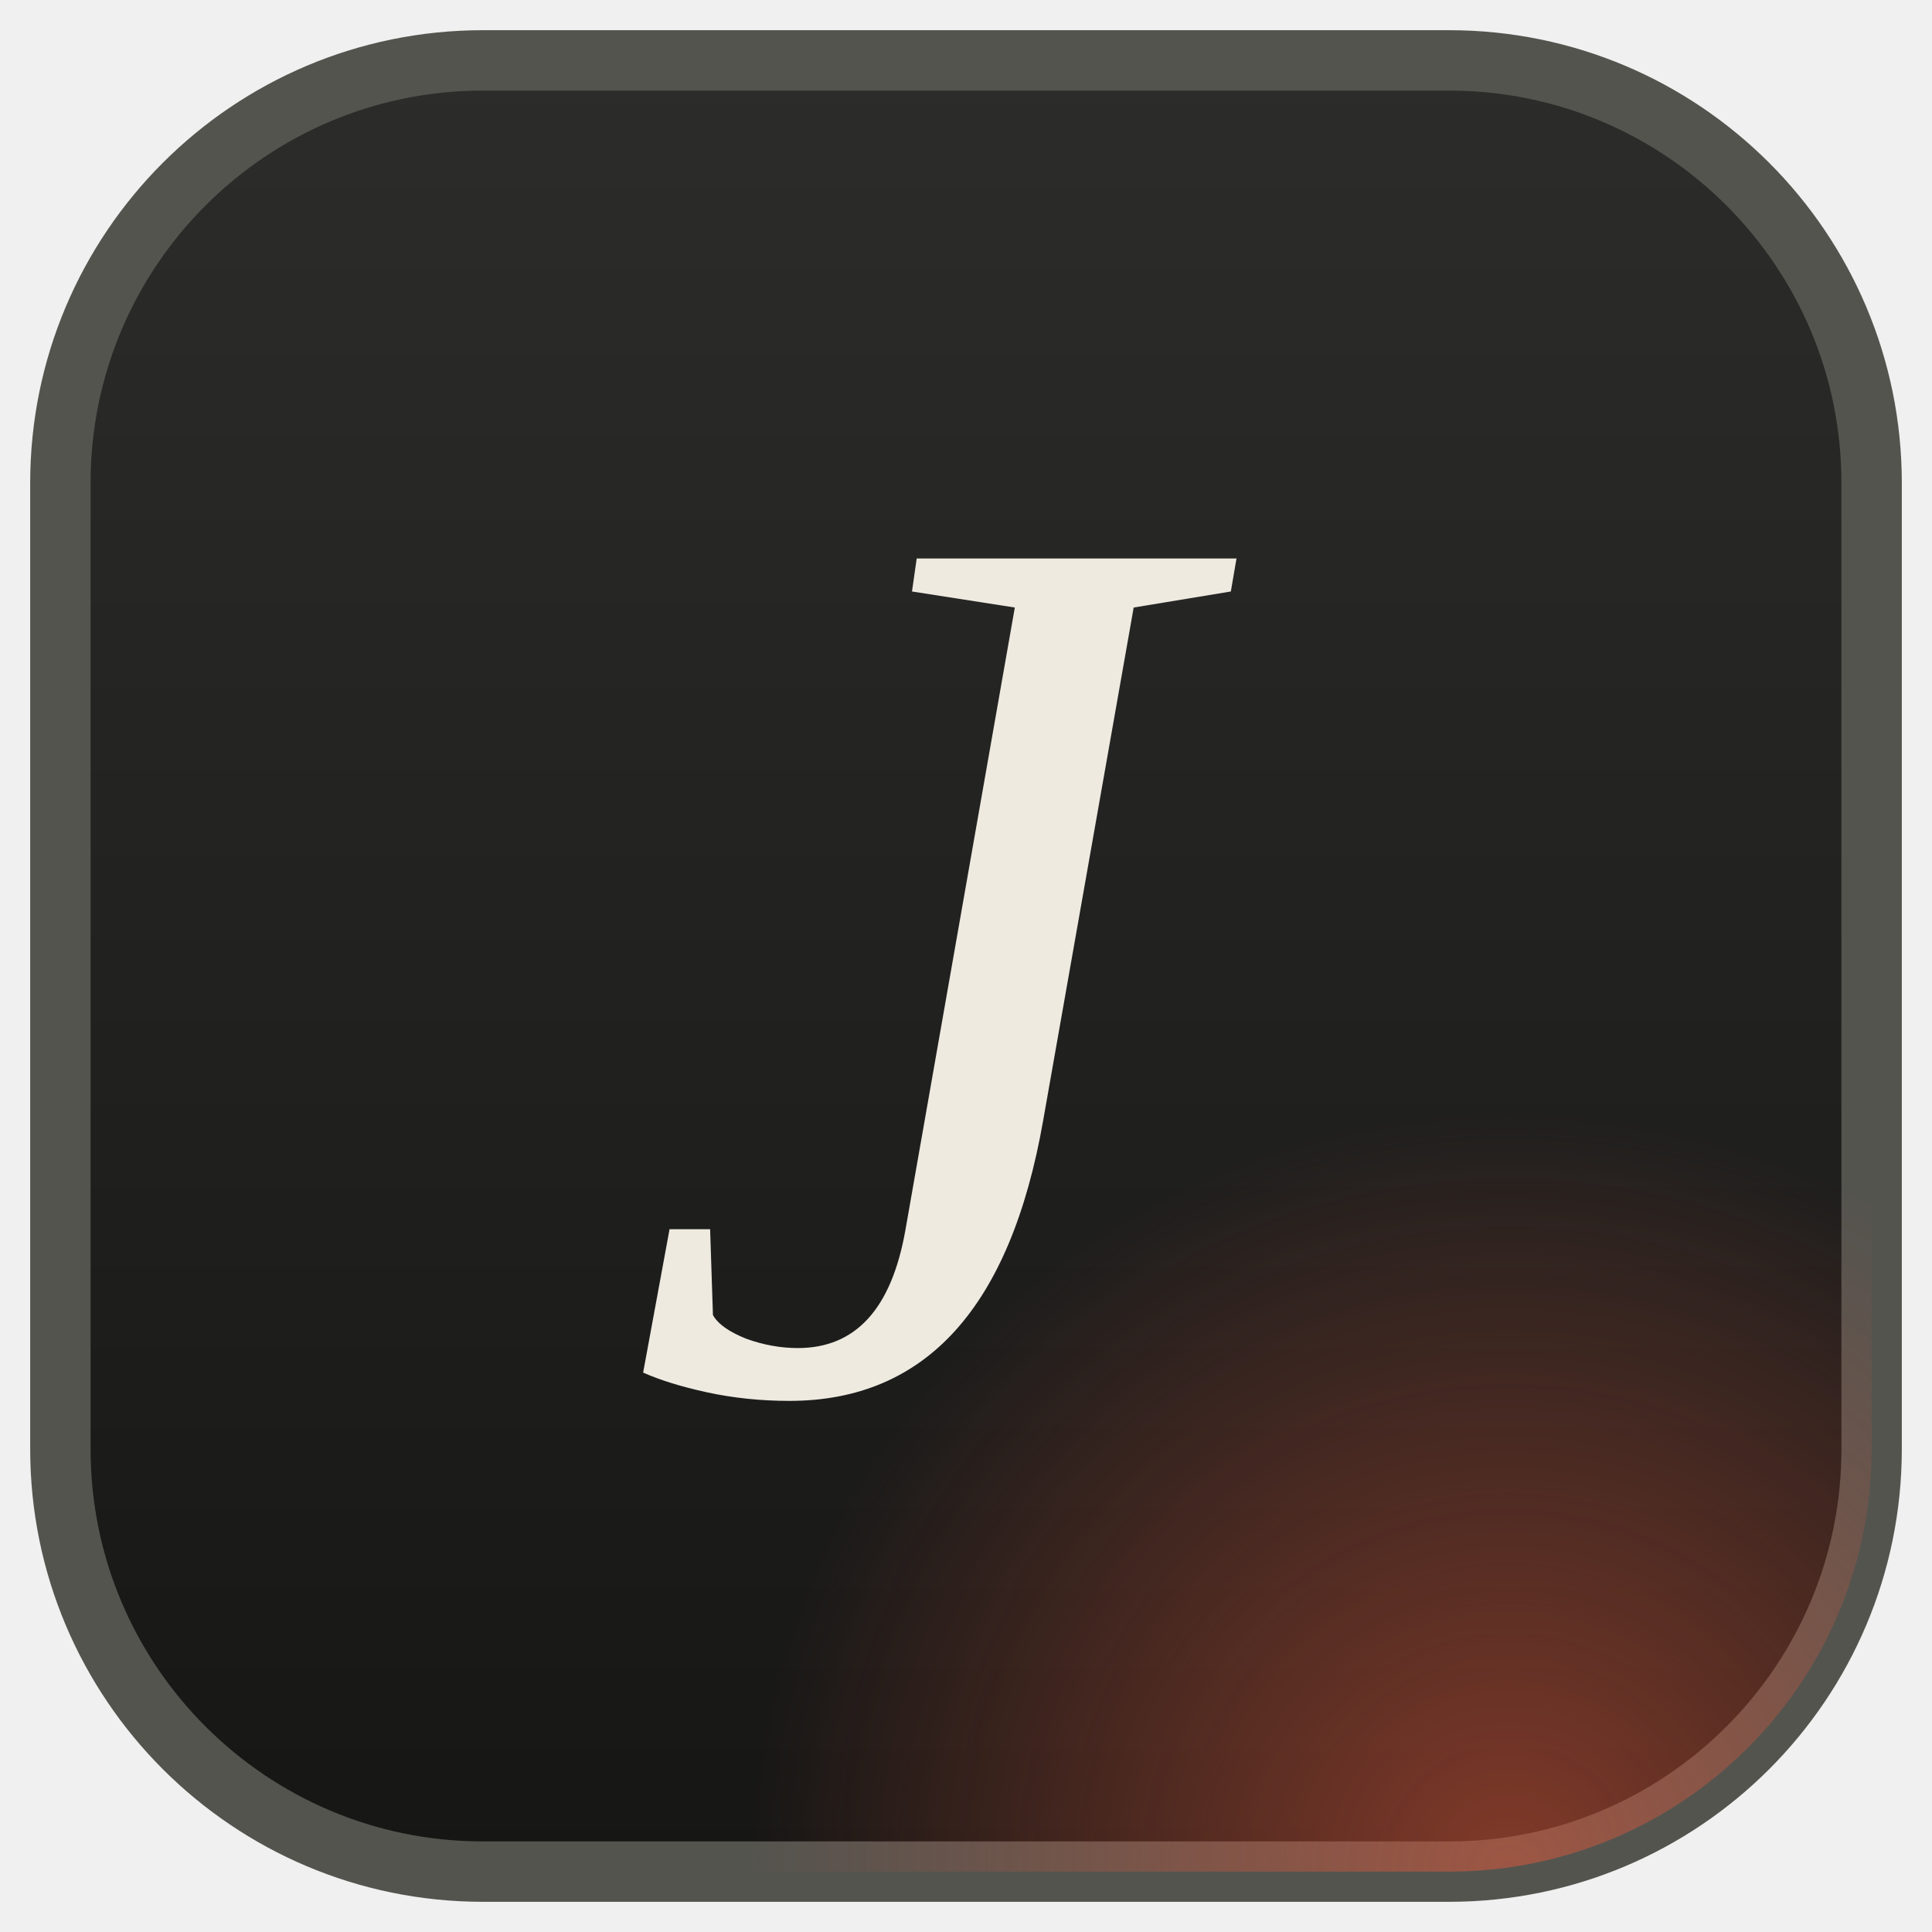
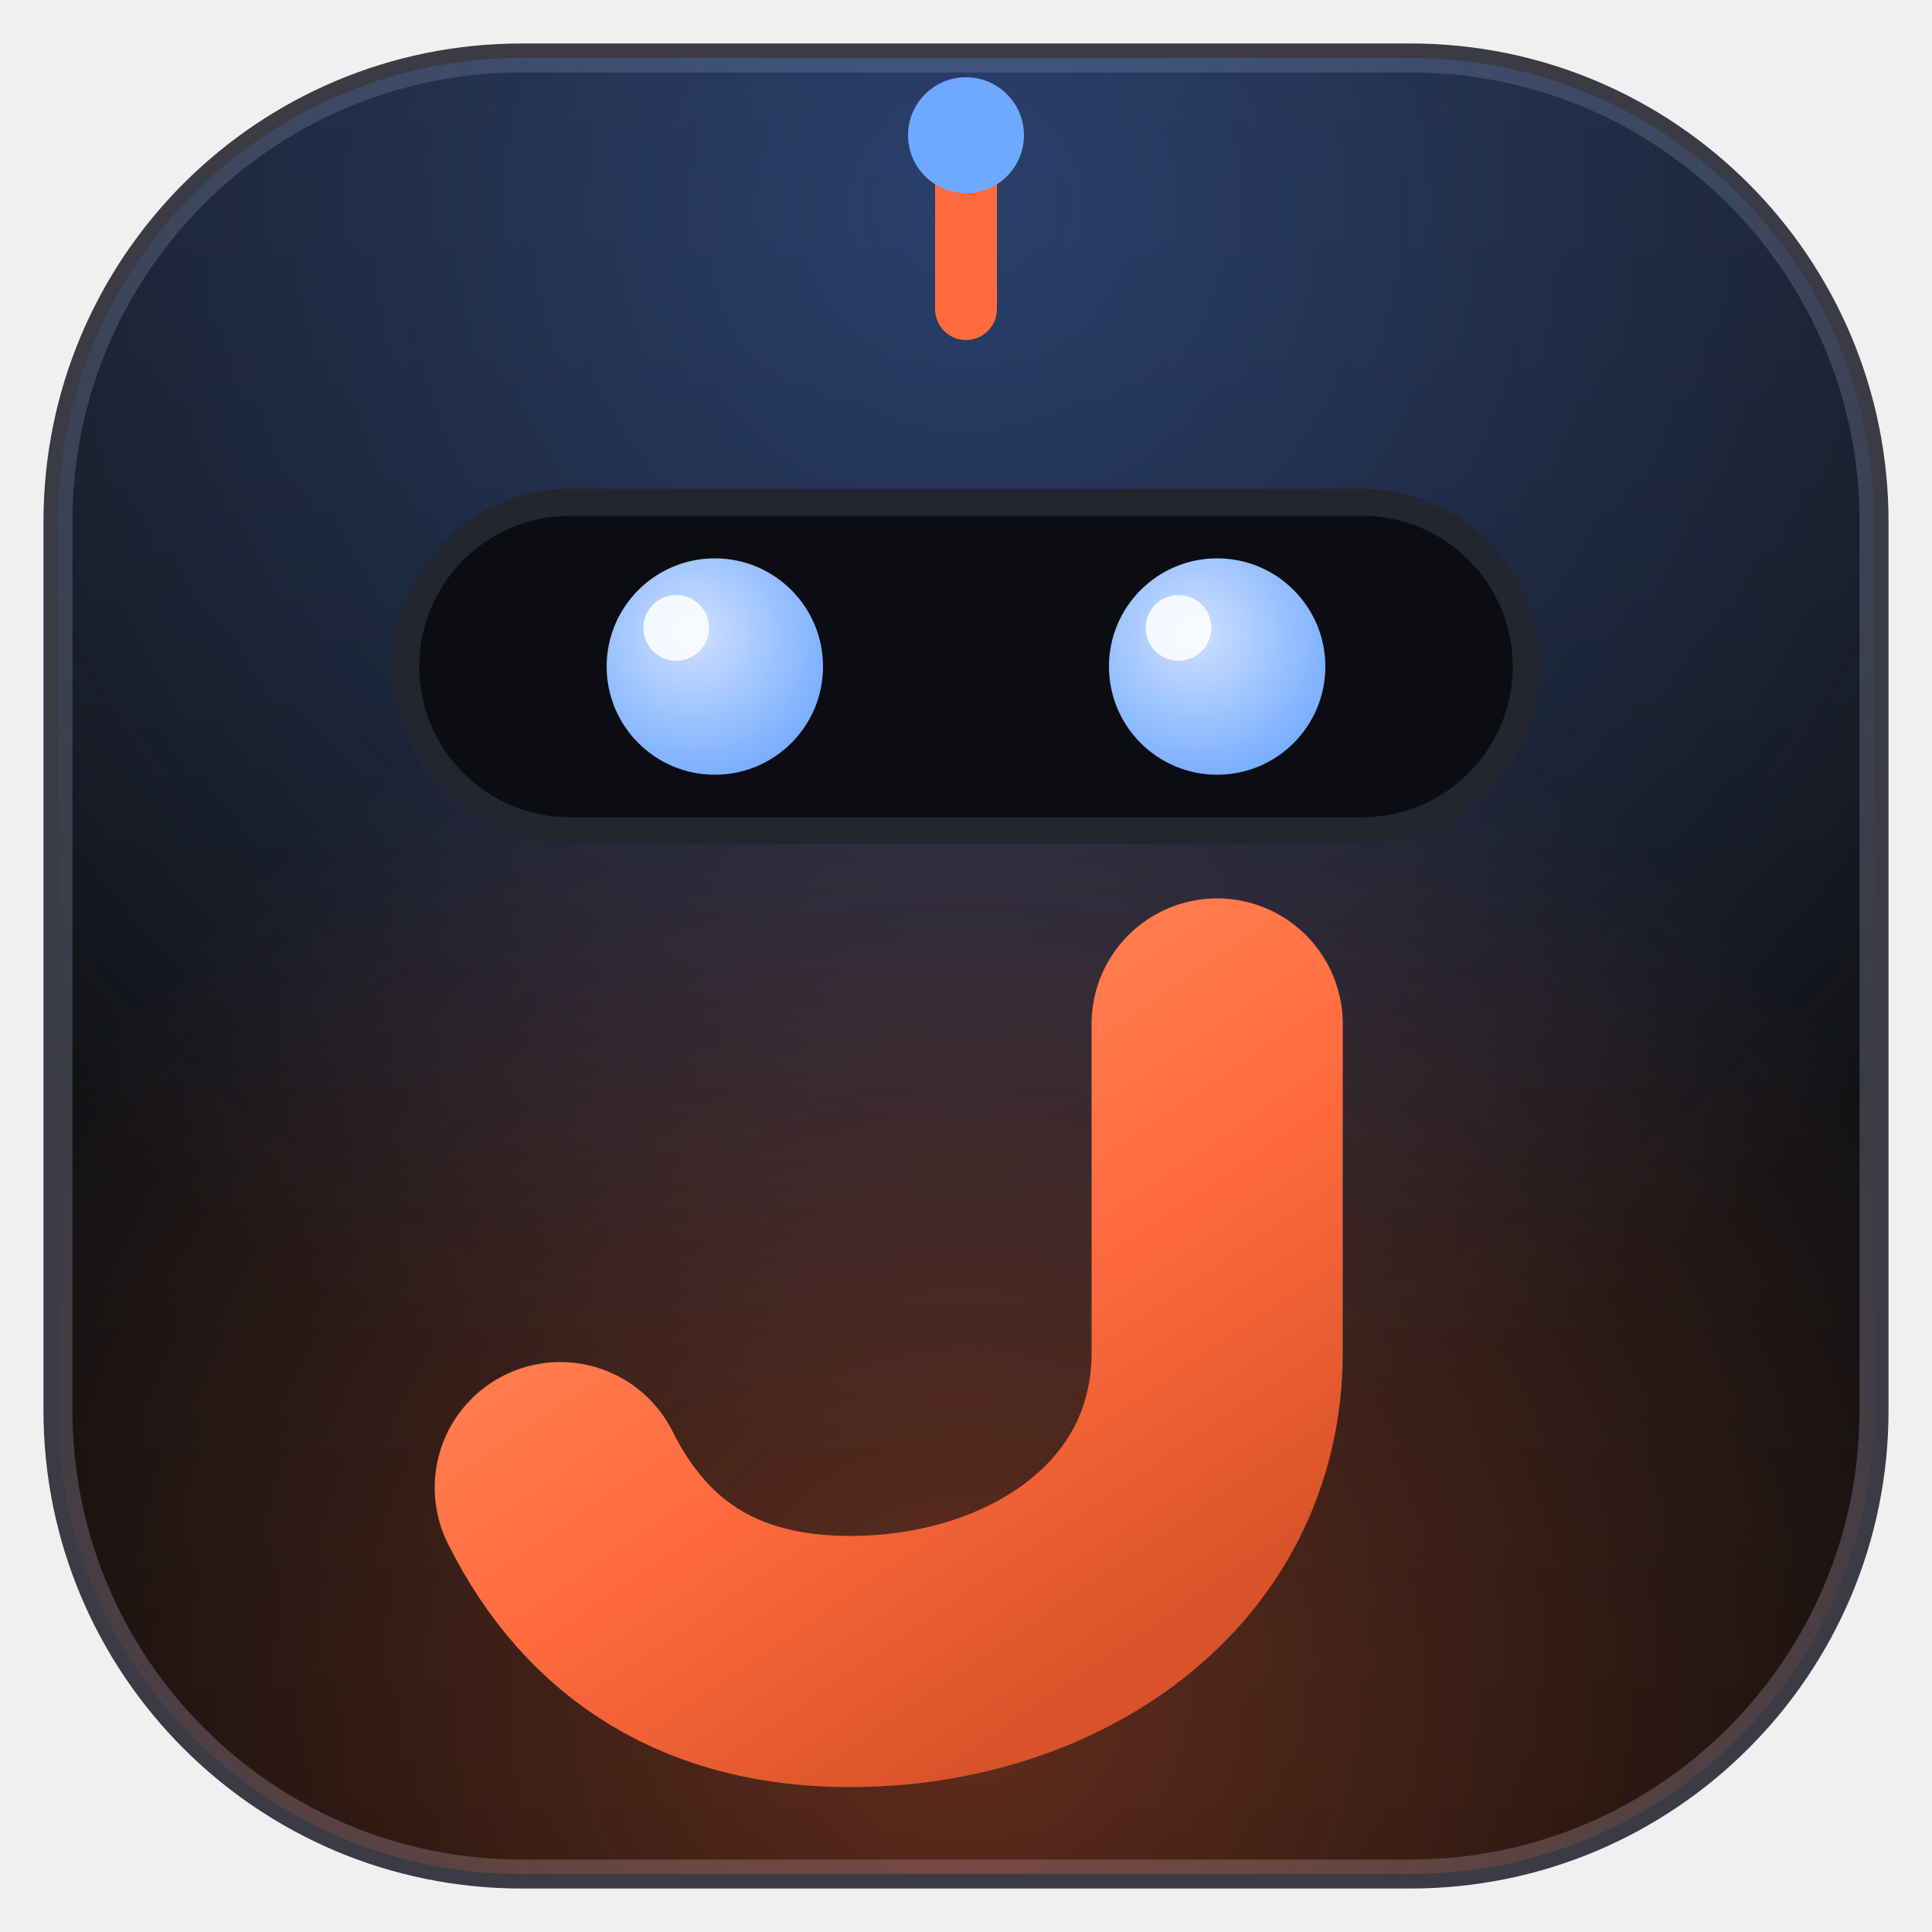
- <svg xmlns="http://www.w3.org/2000/svg" width="32" height="32" viewBox="0 0 32 32">
+ <svg xmlns="http://www.w3.org/2000/svg" width="100" height="100" viewBox="0 0 100 100" role="img" aria-label="JobPilot">
  <defs>
    <linearGradient id="bg" x1="0" y1="0" x2="0" y2="1">
-       <stop offset="0" stop-color="#2C2C2A" />
-       <stop offset="0.6" stop-color="#1F1F1E" />
-       <stop offset="1" stop-color="#161615" />
+       <stop offset="0" stop-color="#191A22" />
+       <stop offset="1" stop-color="#0B0B0A" />
    </linearGradient>
-     <radialGradient id="glow" cx="0.8" cy="1" r="0.7">
-       <stop offset="0" stop-color="#D9573A" stop-opacity="0.55" />
-       <stop offset="0.6" stop-color="#D9573A" stop-opacity="0" />
+     <linearGradient id="flame" x1="0.15" y1="0" x2="0.85" y2="1">
+       <stop offset="0" stop-color="#FF8A5C" />
+       <stop offset="0.55" stop-color="#FF6A3D" />
+       <stop offset="1" stop-color="#D9532A" />
+     </linearGradient>
+     <radialGradient id="crown" cx="0.5" cy="0.08" r="0.7">
+       <stop offset="0" stop-color="#4C8DFF" stop-opacity="0.34" />
+       <stop offset="1" stop-color="#4C8DFF" stop-opacity="0" />
+     </radialGradient>
+     <radialGradient id="ember" cx="0.5" cy="0.9" r="0.6">
+       <stop offset="0" stop-color="#FF6A3D" stop-opacity="0.35" />
+       <stop offset="1" stop-color="#FF6A3D" stop-opacity="0" />
+     </radialGradient>
+     <radialGradient id="eye" cx="0.4" cy="0.35" r="0.75">
+       <stop offset="0" stop-color="#CFE0FF" />
+       <stop offset="1" stop-color="#6FA8FF" />
    </radialGradient>
  </defs>
-   <rect x="1" y="1" width="30" height="30" rx="7" fill="url(#bg)" stroke="#54544F" stroke-width="1" />
-   <rect x="1" y="1" width="30" height="30" rx="7" fill="url(#glow)" />
-   <text x="15" y="23" font-family="Georgia, 'Times New Roman', serif" font-style="italic" font-weight="500" font-size="21" fill="#EEEAE0" text-anchor="middle">J</text>
+   <rect x="3" y="3" width="94" height="94" rx="24" fill="url(#bg)" stroke="#3A3B44" stroke-width="1.5" />
+   <rect x="3" y="3" width="94" height="94" rx="24" fill="url(#crown)" />
+   <rect x="3" y="3" width="94" height="94" rx="24" fill="url(#ember)" />
+   <line x1="50" y1="16" x2="50" y2="9.5" stroke="#FF6A3D" stroke-width="3.2" stroke-linecap="round" />
+   <circle cx="50" cy="7" r="3" fill="#6FA8FF" />
+   <rect x="21" y="26" width="58" height="17" rx="8.5" fill="#0C0D13" stroke="#23252F" stroke-width="1.4" />
+   <circle cx="37" cy="34.5" r="5.6" fill="url(#eye)" />
+   <circle cx="63" cy="34.5" r="5.6" fill="url(#eye)" />
+   <circle cx="35" cy="32.5" r="1.7" fill="#FFFFFF" fill-opacity="0.85" />
+   <circle cx="61" cy="32.5" r="1.7" fill="#FFFFFF" fill-opacity="0.85" />
+   <path d="M45 53 L67 53" fill="none" stroke="url(#flame)" stroke-width="13" stroke-linecap="round" />
+   <path d="M63 53 L63 70 C63 80 54 86 44 86 C37 86 32 83 29 77" fill="none" stroke="url(#flame)" stroke-width="13" stroke-linecap="round" stroke-linejoin="round" />
</svg>
